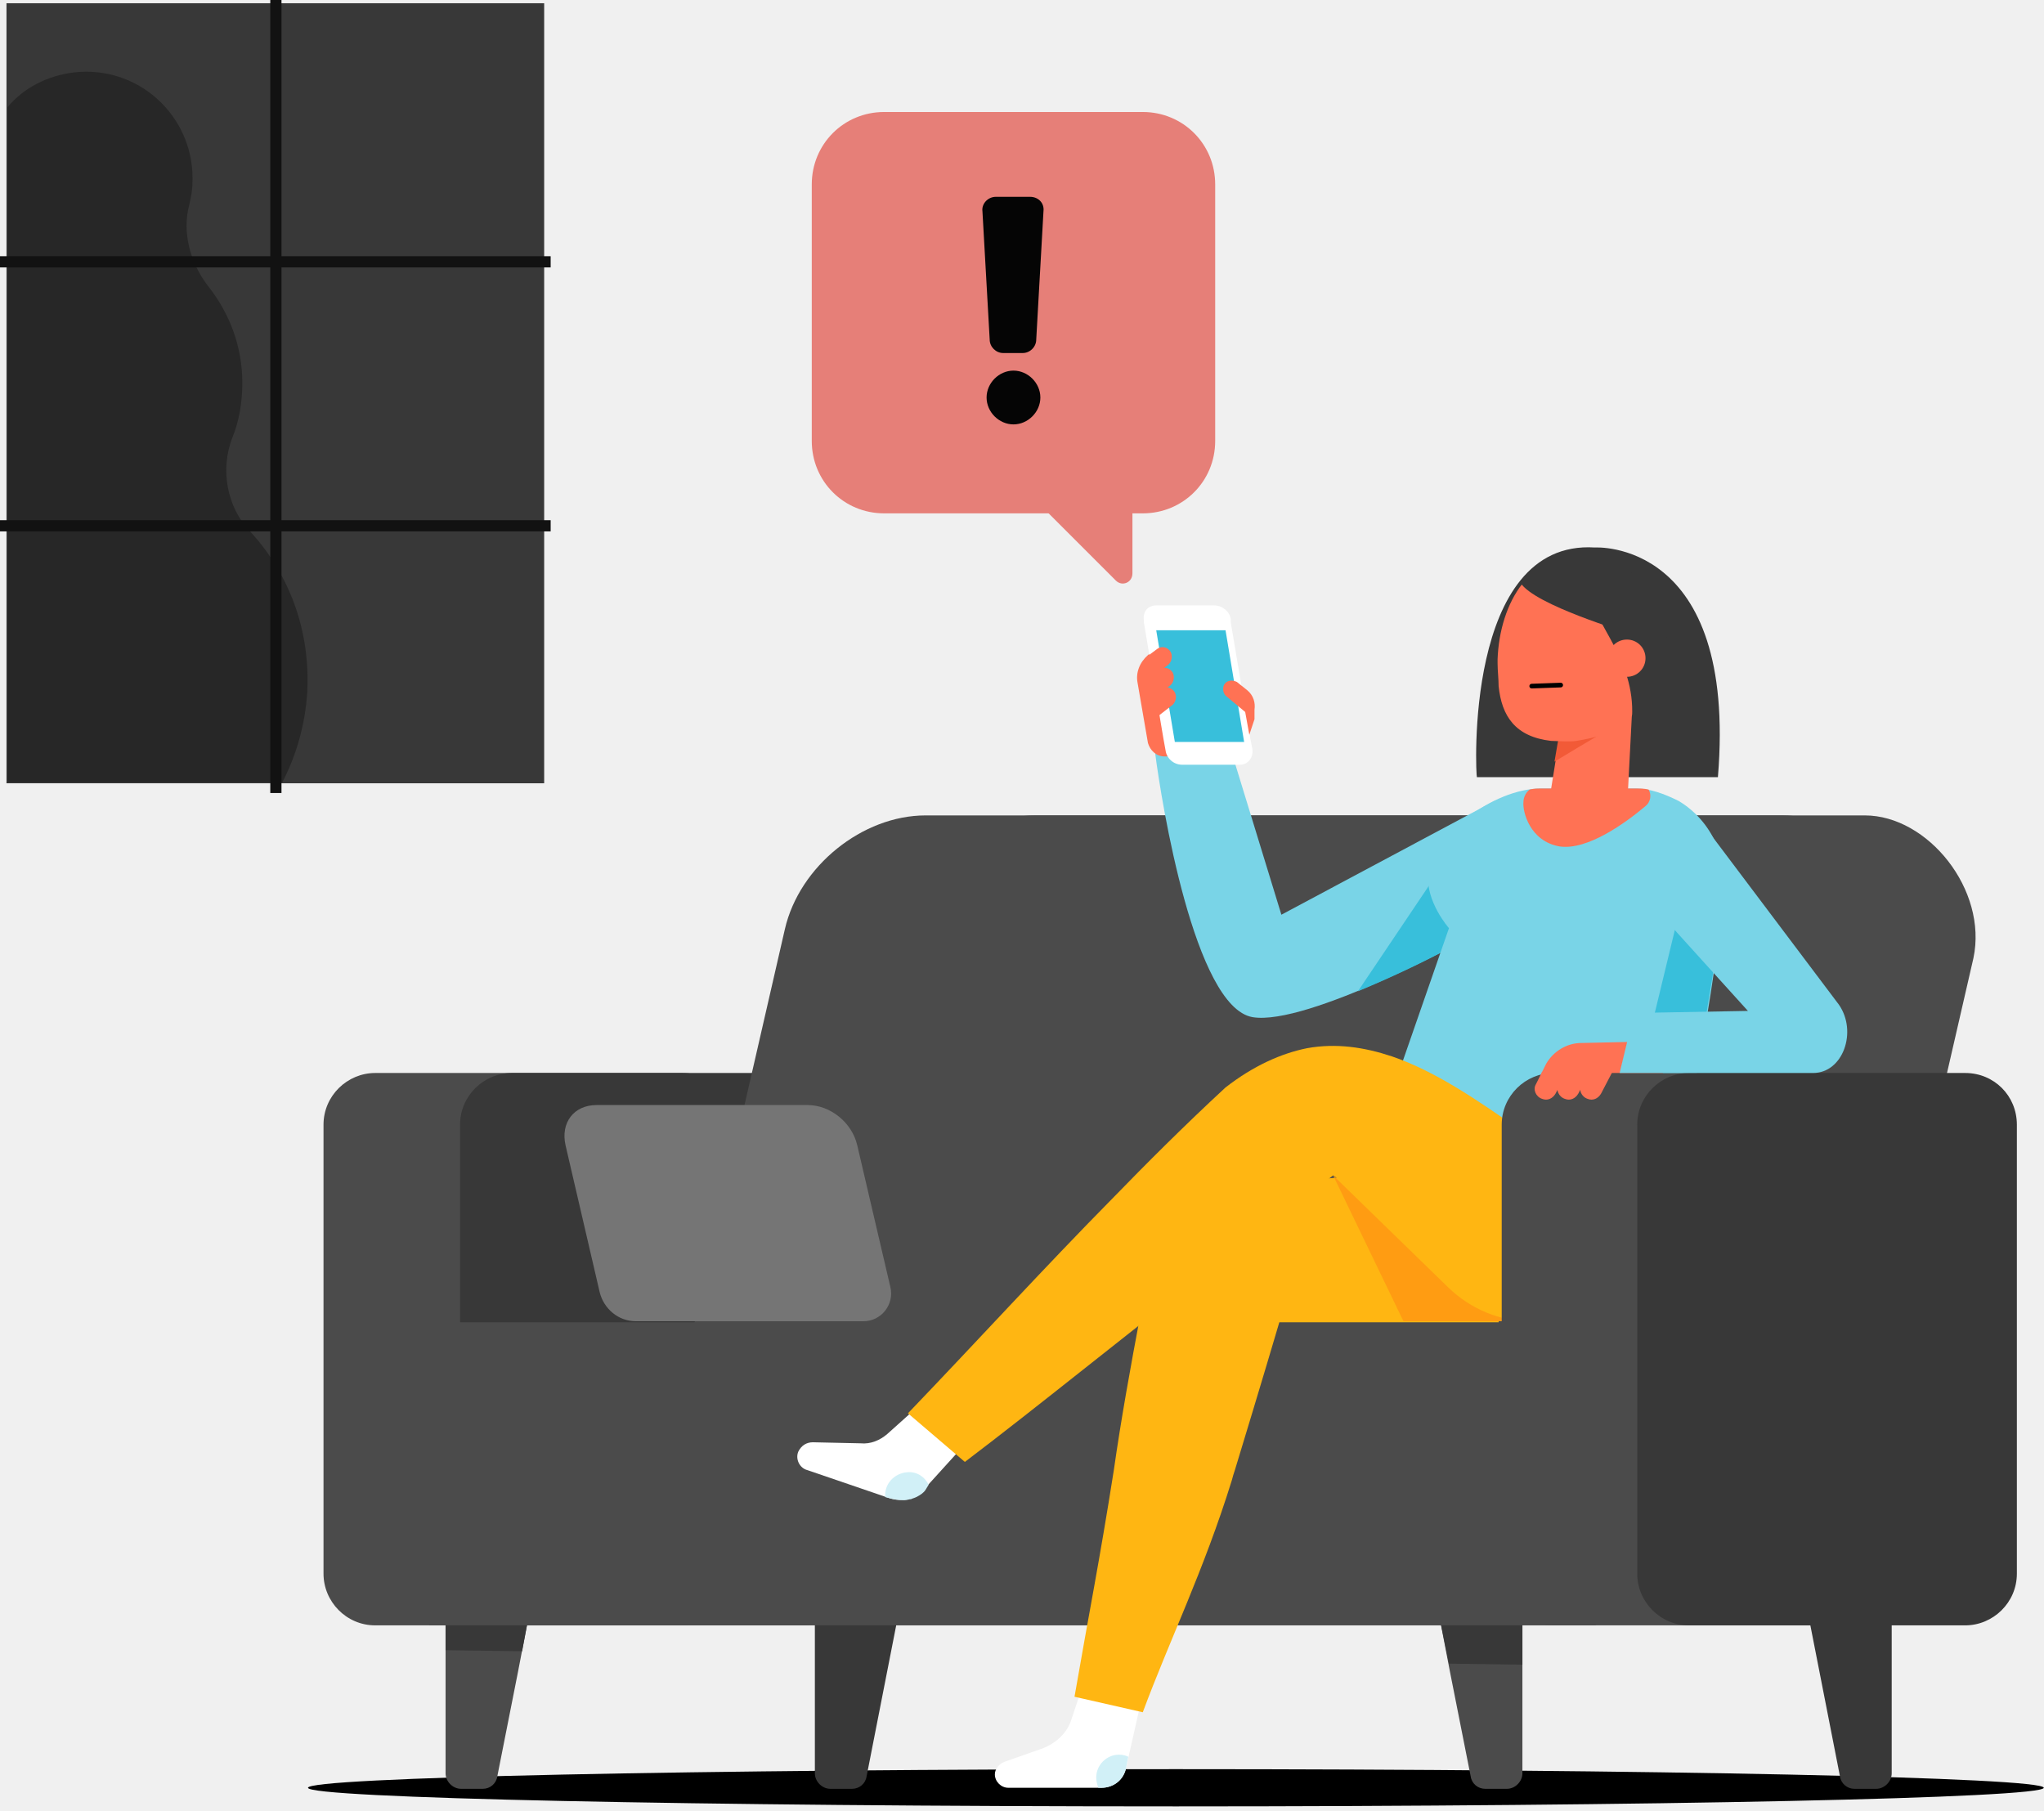
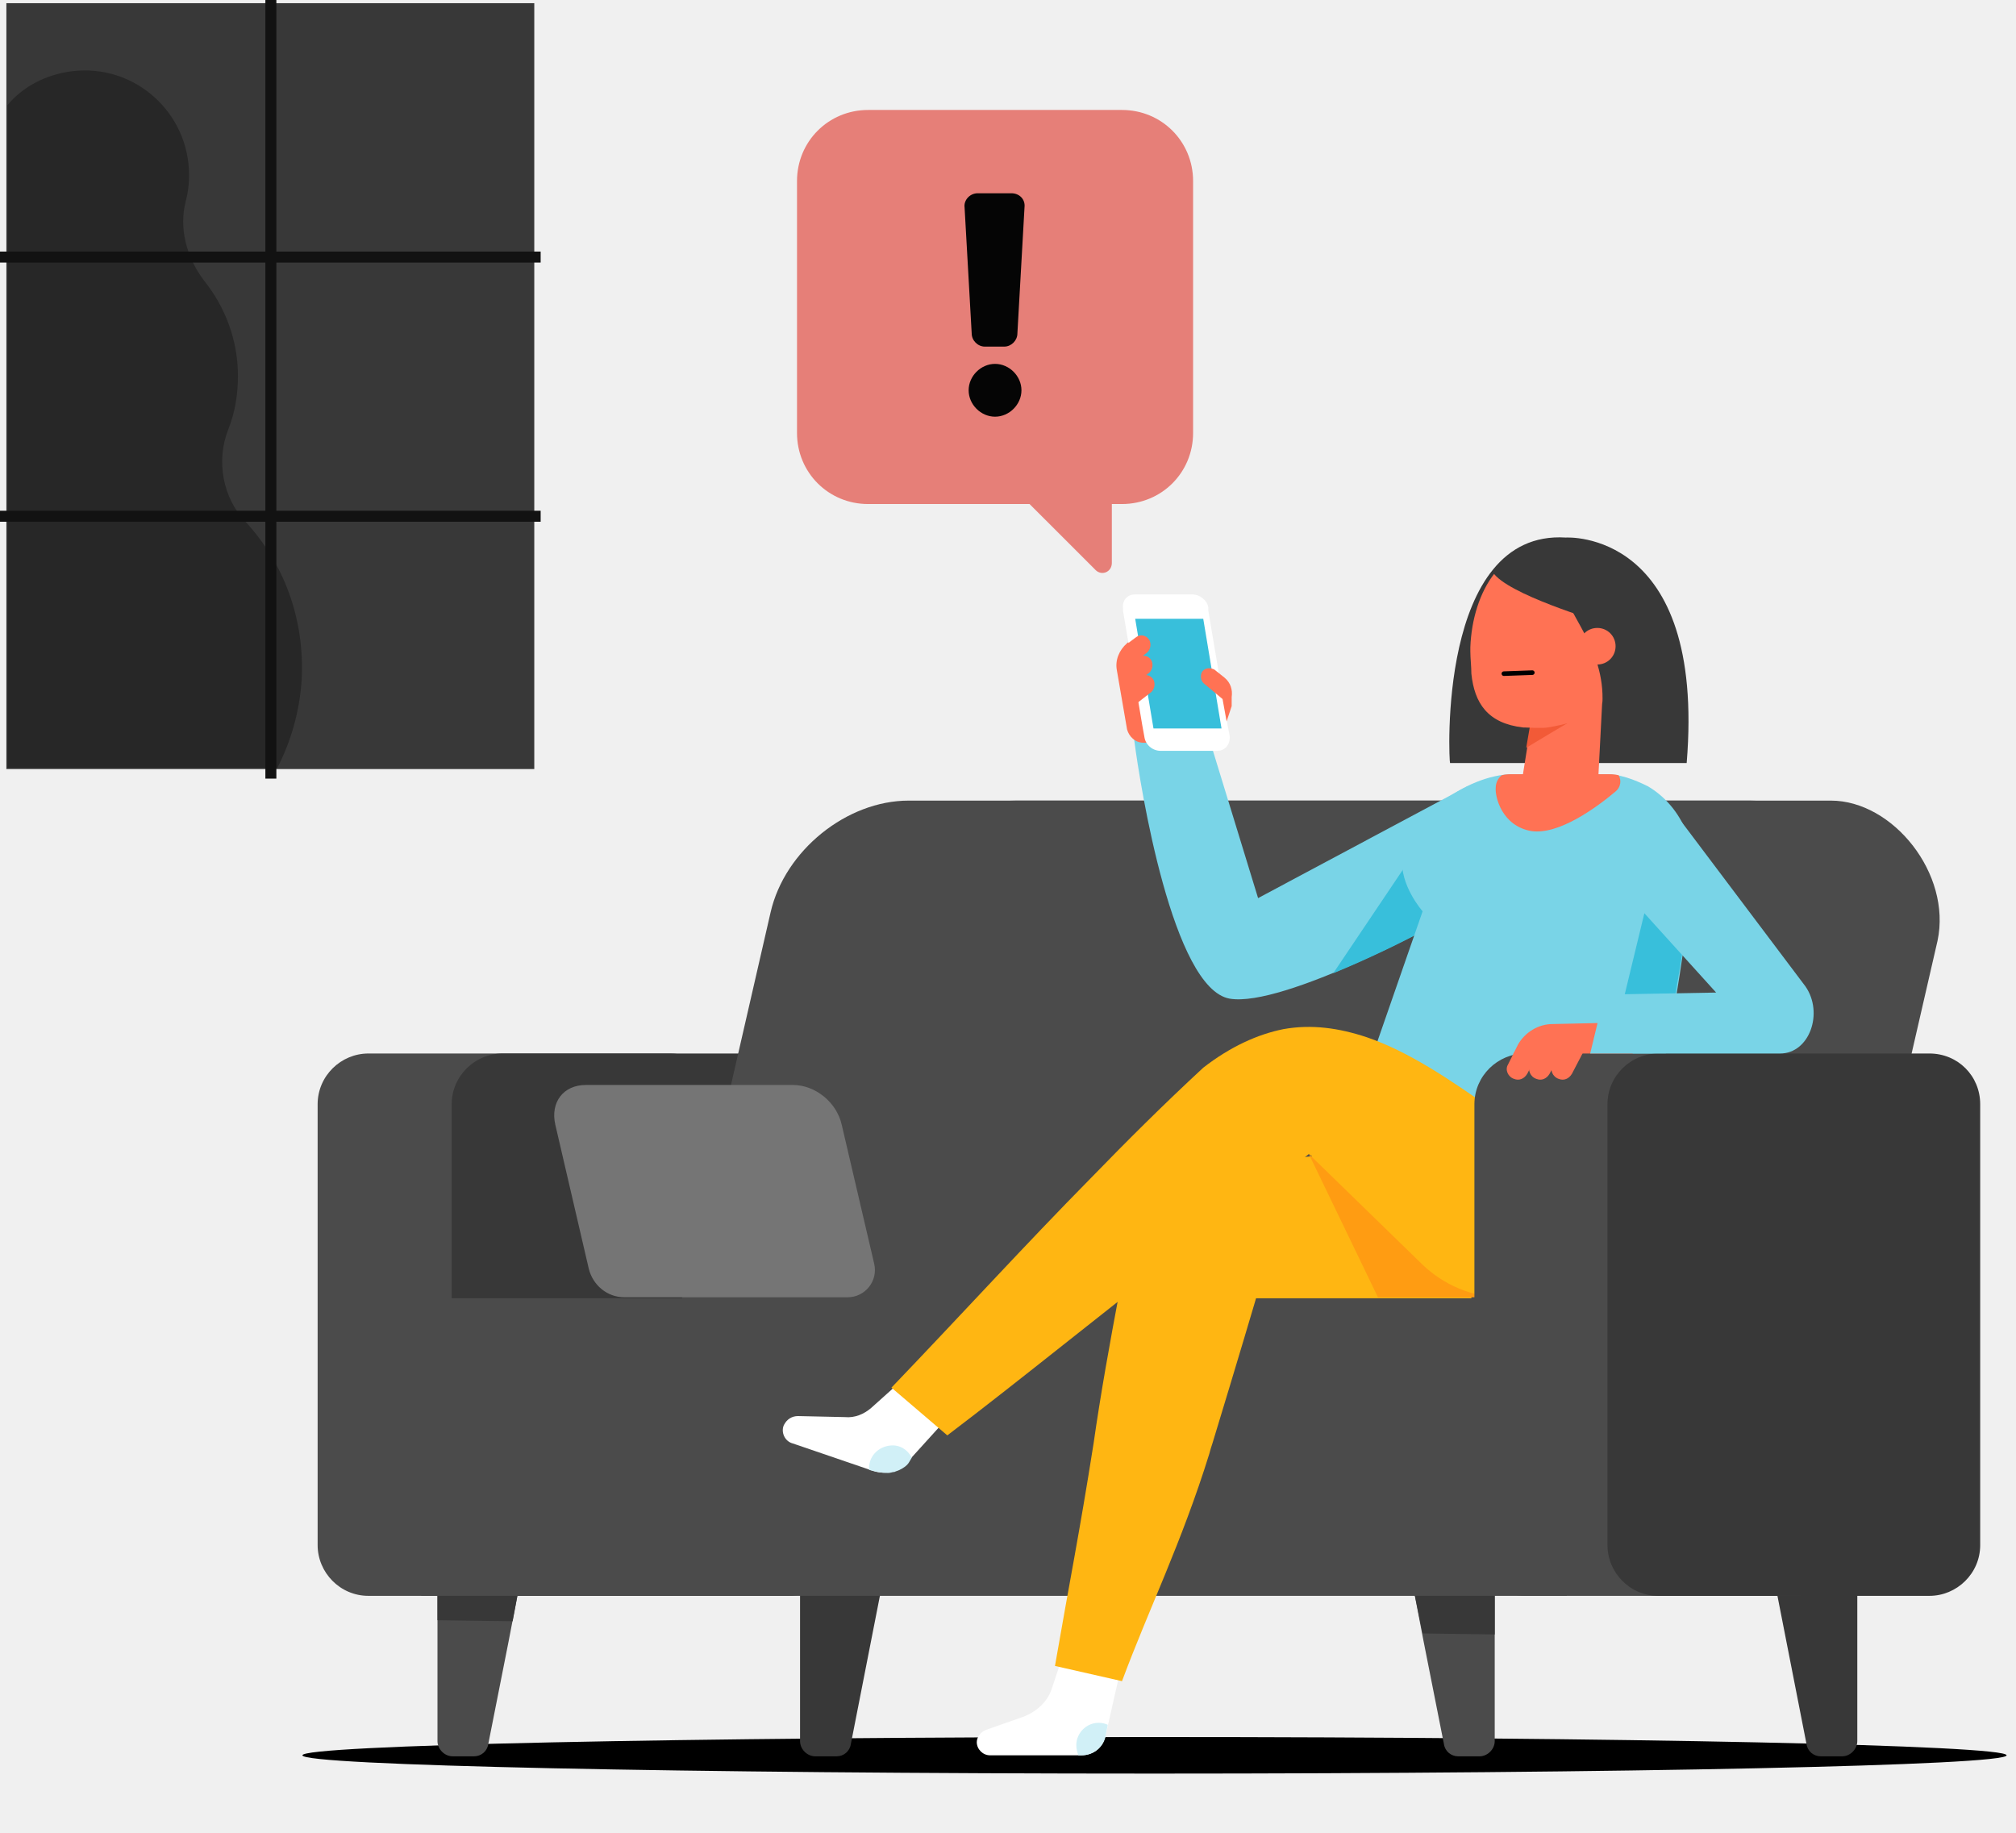
- <svg xmlns="http://www.w3.org/2000/svg" width="219" height="194" viewBox="0 0 219 194" fill="none">
+ <svg xmlns="http://www.w3.org/2000/svg" width="220" height="200" viewBox="0 0 220 200" fill="none">
  <g id="Group 1701">
    <g id="Group">
      <path id="Vector" d="M125.987 193.541C177.302 193.541 218.974 192.654 218.974 191.546C218.974 190.437 177.302 189.551 125.987 189.551C74.672 189.551 33 190.437 33 191.546C33 192.654 74.672 193.541 125.987 193.541Z" fill="black" />
      <path id="Vector_2" d="M73.12 114.962H40.204C37.211 114.962 34.662 117.4 34.662 120.503V168.604C34.662 171.596 37.1 174.145 40.204 174.145H73.01C76.002 174.145 78.551 171.707 78.551 168.604V120.503C78.551 117.4 76.113 114.962 73.12 114.962Z" fill="#4B4B4B" />
      <path id="Vector_3" d="M86.088 114.962H54.834C51.841 114.962 49.292 117.4 49.292 120.503V168.604C49.292 171.596 51.73 174.145 54.834 174.145H86.088C89.08 174.145 91.629 171.707 91.629 168.604V120.503C91.519 117.4 89.08 114.962 86.088 114.962Z" fill="#383838" />
      <path id="Vector_4" d="M154.249 173.37L155.357 179.133L157.574 190.327C157.685 191.102 158.35 191.657 159.126 191.657H161.453C162.34 191.657 163.115 190.881 163.115 189.994V173.37H154.249Z" fill="#4B4B4B" />
      <path id="Vector_5" d="M163.115 173.37H154.249L155.246 178.246L163.115 178.357V173.37Z" fill="#383838" />
      <path id="Vector_6" d="M193.815 173.37H202.682V189.994C202.682 190.881 201.906 191.657 201.019 191.657H198.692C197.916 191.657 197.251 191.103 197.14 190.327L193.815 173.37Z" fill="#383838" />
      <path id="Vector_7" d="M96.173 173.37H87.307V189.994C87.307 190.881 88.082 191.657 88.969 191.657H91.296C92.072 191.657 92.737 191.103 92.848 190.327L96.173 173.37Z" fill="#383838" />
      <path id="Vector_8" d="M47.74 173.37V189.994C47.74 190.881 48.516 191.657 49.403 191.657H51.73C52.506 191.657 53.171 191.102 53.282 190.327L55.498 179.133L56.607 173.37H47.74Z" fill="#4B4B4B" />
      <path id="Vector_9" d="M55.942 176.916L56.607 173.37H47.74V176.805L55.942 176.916Z" fill="#383838" />
      <path id="Vector_10" d="M201.574 145.551L211.438 102.659C212.989 95.345 206.561 87.365 199.801 87.365H110.914C104.154 87.365 97.393 92.796 95.841 99.556L85.312 145.44L201.574 145.551Z" fill="#4B4B4B" />
      <path id="Vector_11" d="M190.934 87.365H99.166C92.406 87.365 85.645 92.796 84.093 99.556L73.564 145.44H189.826L200.355 99.556C201.906 92.796 197.695 87.365 190.934 87.365Z" fill="#4B4B4B" />
      <path id="Vector_12" d="M92.516 141.561H68.133C66.249 141.561 64.698 140.231 64.254 138.458L60.597 122.72C60.043 120.282 61.483 118.397 63.922 118.397H86.531C88.969 118.397 91.297 120.282 91.851 122.72L95.398 137.904C95.841 139.788 94.4 141.561 92.516 141.561Z" fill="#757575" />
      <path id="Vector_13" d="M170.984 141.672H45.967V174.145H170.984V141.672Z" fill="#4B4B4B" />
      <path id="Vector_14" d="M137.291 98.005L160.122 85.813L157.463 100.443C157.463 100.443 140.062 109.974 134.188 108.977C127.982 107.869 124.435 85.924 123.77 80.715C123.659 80.05 124.103 79.496 124.657 79.274L130.974 77.39L137.291 98.005Z" fill="#79D4E7" />
      <path id="Vector_15" d="M125.322 81.048H124.768C123.882 81.048 123.217 80.383 122.995 79.607L121.887 73.179C121.665 72.07 122.108 70.962 122.995 70.186L124.768 68.635L125.876 70.962L125.322 81.048Z" fill="#FF7254" />
      <path id="Vector_16" d="M132.858 81.934H126.652C125.765 81.934 124.989 81.269 124.879 80.382L124.657 79.163L122.551 66.639V66.418C122.44 65.531 122.994 64.866 123.881 64.866H130.088C130.974 64.866 131.75 65.531 131.861 66.307V66.639L133.967 79.163L134.188 80.272C134.299 81.269 133.634 81.934 132.858 81.934Z" fill="white" />
      <path id="Vector_17" d="M133.301 79.496H125.876L123.881 67.526H131.307L133.301 79.496Z" fill="#38BFDB" />
      <path id="Vector_18" d="M123.106 70.186L123.993 69.521C124.436 69.189 125.101 69.3 125.433 69.854C125.655 70.297 125.544 70.851 125.212 71.184L123.217 72.735L122.773 71.073L123.106 70.186Z" fill="#FF7254" />
      <path id="Vector_19" d="M123.216 72.514L124.213 71.738C124.657 71.405 125.322 71.516 125.654 72.07C125.876 72.514 125.765 73.068 125.432 73.4L123.437 74.952L122.994 73.289L123.216 72.514Z" fill="#FF7254" />
      <path id="Vector_20" d="M123.437 74.619L124.435 73.844C124.878 73.511 125.543 73.622 125.876 74.176C126.097 74.619 125.987 75.174 125.654 75.506L123.659 77.058L123.216 75.395L123.437 74.619Z" fill="#FF7254" />
      <path id="Vector_21" d="M134.41 77.058L133.856 78.72L133.413 76.282L131.418 74.619C130.975 74.287 130.975 73.622 131.196 73.289C131.529 72.846 132.083 72.846 132.526 73.068L133.635 73.954C134.3 74.508 134.521 75.284 134.41 76.06V77.058Z" fill="#FF7254" />
      <path id="Vector_22" d="M158.46 86.922L145.493 106.206C149.261 104.654 152.919 102.881 155.135 101.662L158.46 86.922Z" fill="#38BFDB" />
      <path id="Vector_23" d="M175.307 84.483H165.11C159.901 84.483 153.362 89.692 153.03 93.571C152.697 96.564 155.246 99.445 155.246 99.445L144.385 130.7H180.294L181.181 117.732C182.732 111.304 184.062 101.219 184.727 96.342C185.281 92.13 183.397 87.919 179.851 85.813C178.299 85.037 176.747 84.483 175.307 84.483Z" fill="#79D4E7" />
      <path id="Vector_24" fill-rule="evenodd" clip-rule="evenodd" d="M167.105 90.69C170.097 91.133 174.198 88.141 176.304 86.367C176.858 85.924 176.969 85.148 176.636 84.594C176.193 84.483 175.75 84.483 175.306 84.483H165.11C164.667 84.483 164.334 84.483 163.891 84.594C163.448 84.927 163.226 85.481 163.226 85.924C163.115 86.921 163.891 90.135 167.105 90.69Z" fill="#FF7254" />
      <path id="Vector_25" d="M115.902 180.906L114.793 184.231C114.35 185.672 113.131 186.78 111.69 187.334L107.589 188.775C107.035 188.997 106.592 189.551 106.592 190.105C106.592 190.881 107.257 191.546 108.033 191.546H118.007C119.337 191.546 120.446 190.659 120.667 189.329L122.219 182.458L115.902 180.906Z" fill="white" />
      <path id="Vector_26" d="M119.891 187.999C118.561 187.999 117.453 189.107 117.453 190.437C117.453 190.881 117.564 191.213 117.675 191.546H118.007C119.337 191.546 120.446 190.659 120.667 189.329L120.889 188.221C120.667 188.11 120.335 187.999 119.891 187.999Z" fill="#D1F0F7" />
      <path id="Vector_27" d="M98.28 150.76L95.066 153.642C94.29 154.307 93.292 154.75 92.184 154.639L87.086 154.528C86.421 154.528 85.867 154.861 85.534 155.526C85.202 156.302 85.645 157.299 86.532 157.521L95.287 160.513C96.617 160.957 98.169 160.624 99.056 159.516L103.378 154.75L98.28 150.76Z" fill="white" />
      <path id="Vector_28" d="M99.499 159.072C99.055 158.186 98.168 157.631 97.171 157.742C95.841 157.853 94.733 158.961 94.844 160.402L95.287 160.513C95.73 160.624 96.284 160.735 96.838 160.735C96.838 160.735 96.839 160.735 96.949 160.735C97.171 160.735 97.393 160.624 97.614 160.624C97.836 160.513 97.947 160.513 98.168 160.402C98.612 160.181 98.944 159.959 99.166 159.626L99.499 159.072Z" fill="#D1F0F7" />
      <path id="Vector_29" d="M160.567 141.672H137.07C137.07 141.672 135.076 148.432 132.305 157.521C132.194 157.853 132.083 158.186 131.972 158.629C128.98 168.271 125.322 175.697 122.441 183.455L115.126 181.793C116.678 172.815 117.786 167.385 119.338 157.521C120.113 152.09 121.111 146.548 122.219 140.674C123.327 137.017 124.879 134.246 126.874 132.14C129.091 129.924 131.751 128.483 134.743 127.596C139.287 126.266 144.718 125.934 150.703 125.934H150.813C153.917 125.934 157.131 126.045 160.456 126.045L160.567 141.672Z" fill="#FFB612" />
      <path id="Vector_30" d="M180.627 125.823C180.072 134.689 173.755 141.45 163.891 141.45H158.571V125.823H180.627Z" fill="#FFB612" />
      <path id="Vector_31" d="M161.896 139.677L142.833 125.934C142.833 125.934 137.291 130.256 129.755 136.019C129.422 136.241 129.2 136.463 128.868 136.684C120.777 142.891 111.135 150.76 103.377 156.634L97.281 151.425C105.039 143.334 111.689 136.019 119.115 128.483C122.883 124.604 126.873 120.614 131.306 116.513C134.299 114.186 137.291 112.856 140.062 112.302C143.165 111.748 146.158 112.191 149.15 113.188C153.694 114.74 158.127 117.732 163.004 121.168L163.115 121.279C165.664 123.052 168.213 125.047 170.984 126.931L161.896 139.677Z" fill="#FFB612" />
      <path id="Vector_32" d="M142.833 125.934L155.246 138.014C157.574 140.231 160.677 141.561 163.891 141.561H150.37L142.833 125.934Z" fill="#FF9C12" />
      <path id="Vector_33" fill-rule="evenodd" clip-rule="evenodd" d="M170.873 58.66C170.873 58.66 186.168 57.662 184.062 83.264H158.239C158.128 83.264 156.798 57.773 170.873 58.66Z" fill="#383838" />
      <path id="Vector_34" fill-rule="evenodd" clip-rule="evenodd" d="M174.42 84.816L166.107 85.037L167.881 73.954L175.085 71.96L174.42 84.816Z" fill="#FF7254" />
      <path id="Vector_35" d="M167.105 78.388L166.551 81.602C166.551 81.602 171.871 78.388 171.982 78.388H167.105Z" fill="#F25A37" />
      <path id="Vector_36" fill-rule="evenodd" clip-rule="evenodd" d="M160.566 73.511C160.898 76.725 162.339 78.942 166.218 79.385H166.329C166.551 79.385 168.324 79.496 168.878 79.385C170.873 79.052 172.868 78.609 174.531 77.058C174.974 76.725 175.306 75.617 175.75 75.173C175.861 75.063 175.971 74.841 176.082 74.73C176.193 74.508 176.415 74.287 176.526 74.065C176.636 73.954 176.747 73.733 176.747 73.622C177.412 72.403 177.856 71.073 177.966 69.743C178.188 66.861 177.856 64.644 176.969 62.982C176.415 61.874 175.639 61.098 174.752 60.544C174.198 60.211 173.644 59.99 172.979 59.768C172.646 59.657 172.425 59.657 172.092 59.546C171.76 59.546 171.538 59.435 171.206 59.435C171.206 59.435 171.206 59.435 171.095 59.435H170.984C170.652 59.435 170.319 59.435 170.097 59.435C169.765 59.435 169.322 59.435 168.989 59.435C168.767 59.435 168.435 59.435 168.213 59.546H168.102C167.992 59.546 167.992 59.546 167.881 59.546C167.659 59.657 167.437 59.657 167.216 59.768H167.105C166.883 59.879 166.662 59.879 166.44 59.99C166.329 60.1 166.107 60.1 165.886 60.211C165.664 60.322 165.553 60.433 165.332 60.544C165.221 60.655 164.999 60.766 164.888 60.876C164.445 61.209 164.002 61.541 163.669 61.985C163.558 62.095 163.448 62.206 163.337 62.317C163.226 62.428 163.226 62.428 163.115 62.539C161.453 64.644 160.566 67.637 160.455 70.629C160.455 70.74 160.455 70.851 160.455 71.073C160.455 71.849 160.566 72.735 160.566 73.511Z" fill="#FF7254" />
      <path id="Vector_37" fill-rule="evenodd" clip-rule="evenodd" d="M169.765 59.103C170.097 59.546 170.208 61.541 170.43 63.647C170.762 66.861 175.195 70.629 174.863 76.836C176.636 75.728 178.52 71.184 178.52 69.964C178.742 67.083 178.409 64.534 177.523 62.871C176.969 61.763 176.082 60.766 175.085 60.211C174.53 59.879 173.644 59.546 172.979 59.435C172.646 59.325 172.092 59.214 171.76 59.214C171.538 59.103 170.097 59.214 169.765 59.103Z" fill="#383838" />
      <path id="Vector_38" d="M174.309 72.514C175.418 72.514 176.304 71.627 176.304 70.519C176.304 69.41 175.418 68.524 174.309 68.524C173.201 68.524 172.314 69.41 172.314 70.519C172.314 71.627 173.201 72.514 174.309 72.514Z" fill="#FF7254" />
      <path id="Vector_39" fill-rule="evenodd" clip-rule="evenodd" d="M169.765 59.325C169.433 59.325 168.989 59.325 168.657 59.325C168.324 59.325 167.992 59.435 167.77 59.435C167.659 59.435 167.659 59.435 167.548 59.435C167.327 59.435 167.105 59.546 166.883 59.657H166.773C165.221 60.211 164.002 61.098 162.894 62.428C164.445 64.866 174.42 67.748 174.42 67.859L174.863 60.544C173.422 59.546 171.538 59.435 170.873 59.325H170.763C170.43 59.435 170.098 59.435 169.765 59.325Z" fill="#383838" />
      <path id="Vector_40" d="M167.217 73.4L164.113 73.511" stroke="black" stroke-width="0.5" stroke-miterlimit="10" stroke-linecap="round" />
      <path id="Vector_41" d="M174.42 111.637L169.433 111.748C167.881 111.748 166.44 112.634 165.665 113.964L165.11 115.073H166.884L166.994 114.962V115.073H167.77H169.544H170.43H172.204H172.979H178.188C177.856 113.078 176.304 111.526 174.42 111.637Z" fill="#FF7254" />
      <path id="Vector_42" d="M196.032 114.962H166.44C163.448 114.962 160.898 117.4 160.898 120.503V168.604C160.898 171.596 163.337 174.145 166.44 174.145H196.032C199.024 174.145 201.573 171.707 201.573 168.604V120.503C201.573 117.4 199.135 114.962 196.032 114.962Z" fill="#4B4B4B" />
      <path id="Vector_43" d="M210.551 114.962H180.96C177.967 114.962 175.418 117.4 175.418 120.503V168.604C175.418 171.596 177.856 174.145 180.96 174.145H210.551C213.544 174.145 216.093 171.707 216.093 168.604V120.503C216.093 117.4 213.655 114.962 210.551 114.962Z" fill="#383838" />
      <path id="Vector_44" d="M183.619 103.768L179.629 98.891L177.19 108.977L182.843 108.534C183.064 106.982 183.397 105.32 183.619 103.768Z" fill="#38BFDB" />
      <path id="Vector_45" d="M165.221 114.851L164.556 116.181C164.224 116.735 164.556 117.511 165.221 117.732C165.775 117.954 166.33 117.732 166.662 117.178L167.992 114.629L165.997 114.518L165.221 114.851Z" fill="#FF7254" />
      <path id="Vector_46" d="M167.66 114.851L166.995 116.181C166.662 116.735 166.995 117.511 167.66 117.732C168.214 117.954 168.768 117.732 169.1 117.178L170.43 114.629L168.436 114.518L167.66 114.851Z" fill="#FF7254" />
      <path id="Vector_47" d="M170.098 114.851L169.433 116.181C169.101 116.735 169.433 117.511 170.098 117.732C170.652 117.954 171.206 117.732 171.539 117.178L172.869 114.629L170.874 114.518L170.098 114.851Z" fill="#FF7254" />
      <path id="Vector_48" d="M197.029 107.647L182.843 88.806L178.853 99.002L187.276 108.312L175.085 108.534L173.533 114.962H194.259C197.473 114.962 199.024 110.528 197.029 107.647Z" fill="#79D4E7" />
      <path id="Vector_49" d="M94.733 55.002H122.44C126.763 55.002 130.199 51.567 130.199 47.244V19.758C130.199 15.436 126.763 12 122.44 12H94.733C90.41 12 86.975 15.436 86.975 19.758V47.244C86.975 51.567 90.41 55.002 94.733 55.002Z" fill="#E67F78" />
      <path id="Vector_50" d="M121.332 52.897V61.43C121.332 62.428 120.224 62.871 119.559 62.206L110.249 52.897H121.332Z" fill="#E67F78" />
      <path id="Vector_51" d="M106.703 21.088H110.36C111.247 21.088 111.912 21.753 111.801 22.64L111.025 36.383C111.025 37.159 110.36 37.824 109.584 37.824H107.479C106.703 37.824 106.038 37.159 106.038 36.383L105.262 22.64C105.151 21.864 105.816 21.088 106.703 21.088Z" fill="#050505" />
      <path id="Vector_52" d="M108.587 45.471C110.138 45.471 111.468 44.141 111.468 42.589C111.468 41.038 110.138 39.708 108.587 39.708C107.035 39.708 105.705 41.038 105.705 42.589C105.705 44.141 107.035 45.471 108.587 45.471Z" fill="#050505" />
    </g>
    <path id="Vector_53" d="M58.42 0.348H0.695V83.922H58.304V0.348H58.42Z" fill="#383838" />
    <path id="Vector_54" d="M24.922 46.829C25.617 45.09 25.965 43.12 25.965 41.033C25.965 37.093 24.574 33.499 22.256 30.601C20.401 28.167 19.474 24.922 20.285 21.908C20.517 20.98 20.633 20.169 20.633 19.126C20.633 12.287 14.721 6.955 7.882 7.766C5.1 8.114 2.55 9.389 0.812 11.476V83.806H30.254C31.76 80.908 32.688 77.662 32.92 74.185C33.267 67.462 30.949 61.434 26.776 56.914C24.342 54.364 23.531 50.307 24.922 46.829Z" fill="#272727" />
    <path id="Vector_55" d="M29.559 0V84.965" stroke="#121212" stroke-width="1.2" stroke-miterlimit="10" />
    <path id="Vector_56" d="M0 28.051H59" stroke="#121212" stroke-width="1.2" stroke-miterlimit="10" />
    <path id="Vector_57" d="M0 56.334H59" stroke="#121212" stroke-width="1.2" stroke-miterlimit="10" />
  </g>
</svg>
